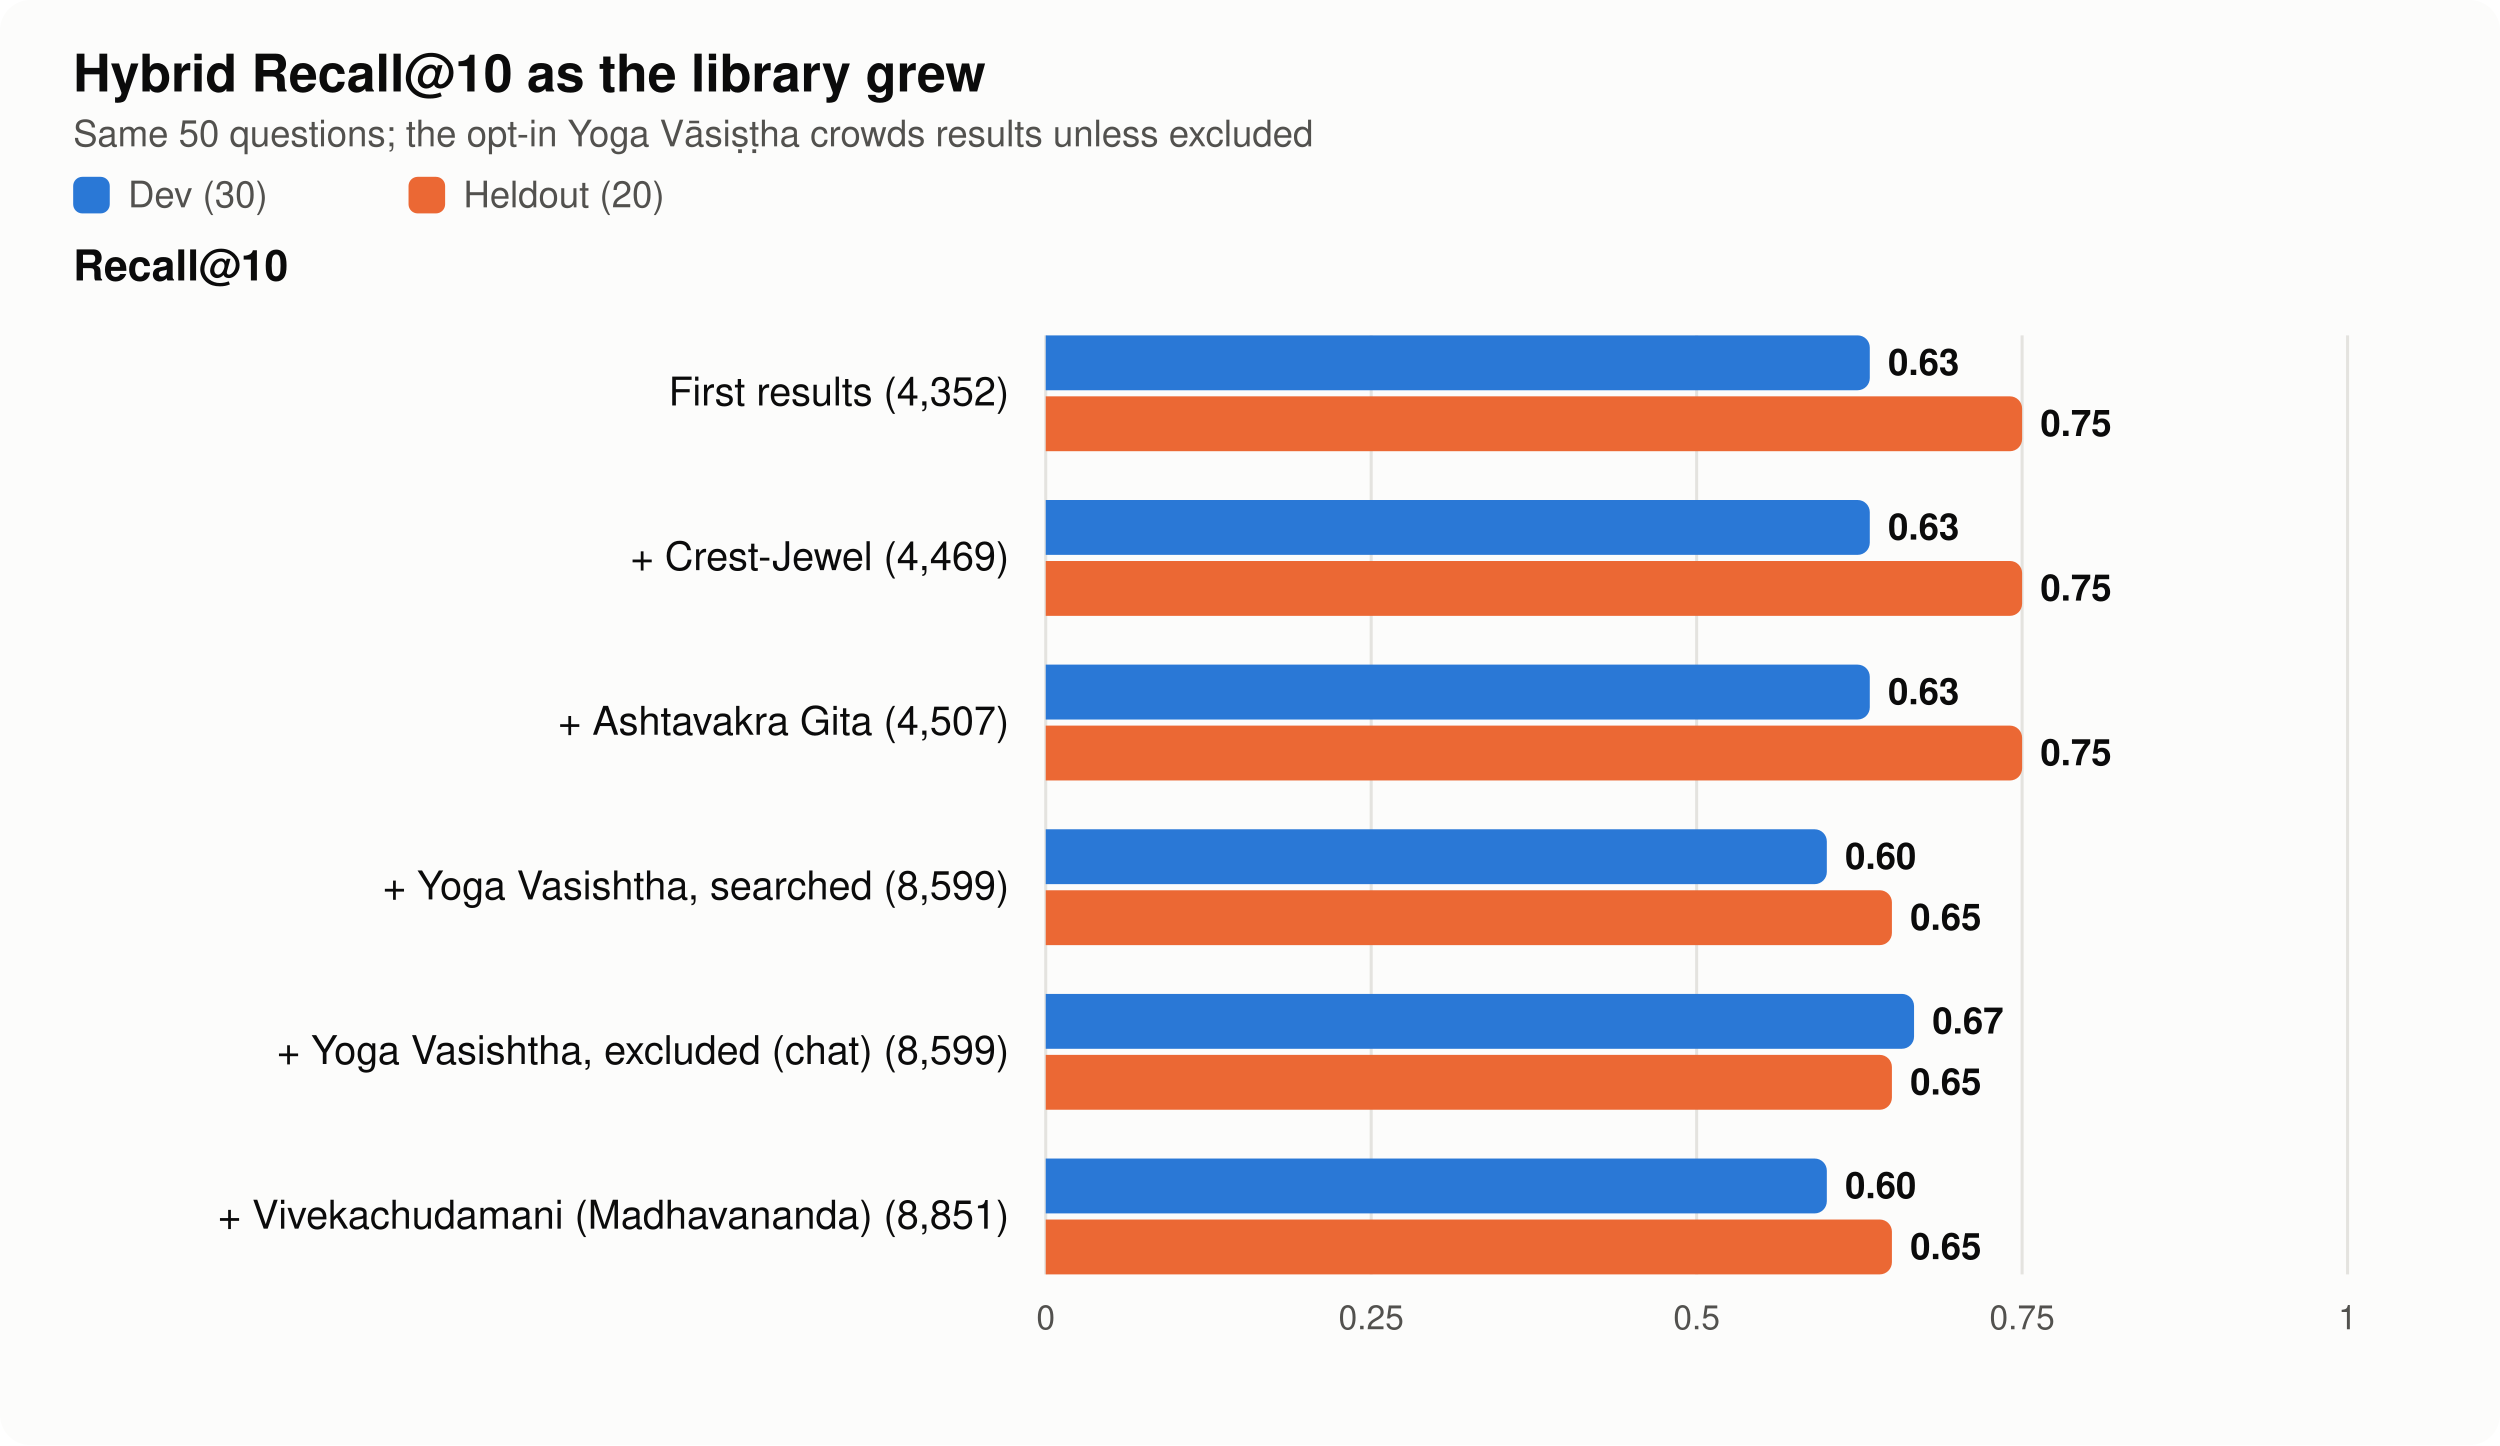
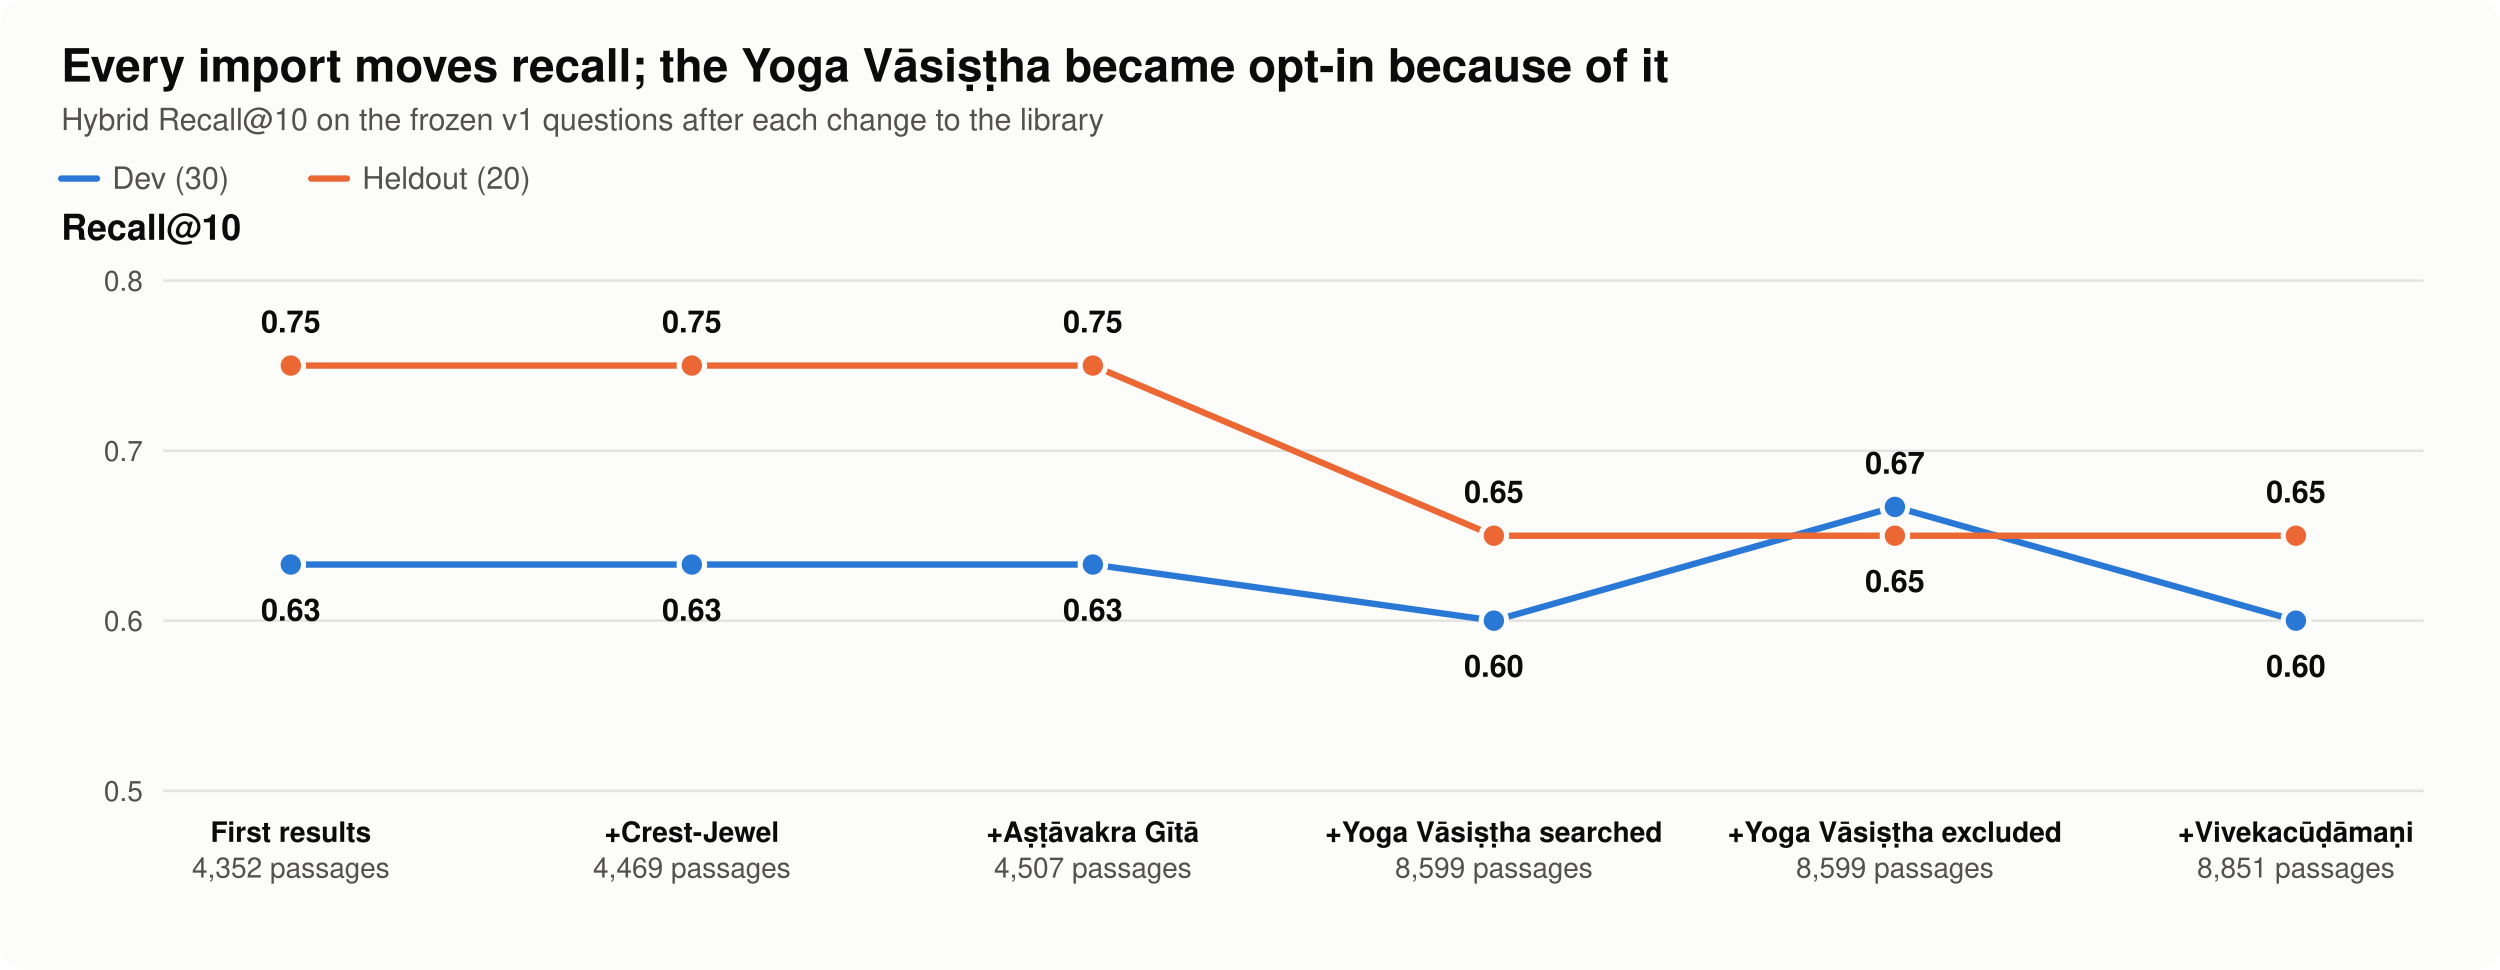
- <svg xmlns="http://www.w3.org/2000/svg" width="820" height="474" viewBox="0 0 820 474" font-family="-apple-system, 'Segoe UI', Helvetica, Arial, sans-serif" role="img" aria-labelledby="t d">
-   <rect width="820" height="474" rx="10" fill="#fcfcfb" />
-   <text x="24" y="30" font-size="17" font-weight="700" fill="#0b0b0b">Hybrid Recall@10 as the library grew</text>
-   <text x="24" y="48" font-size="12" fill="#52514e">Same 50 questions; the opt-in Yoga Vāsiṣṭha crowds results unless excluded</text>
-   <rect x="24" y="58" width="12" height="12" rx="3" fill="#2a78d6" />
-   <text x="42" y="68" font-size="12" fill="#52514e">Dev (30)</text>
-   <rect x="134" y="58" width="12" height="12" rx="3" fill="#eb6834" />
-   <text x="152" y="68" font-size="12" fill="#52514e">Heldout (20)</text>
-   <text x="24" y="92" font-size="14" font-weight="600" fill="#0b0b0b">Recall@10</text>
-   <line x1="343" y1="110" x2="343" y2="418" stroke="#e4e3df" stroke-width="1" />
-   <text x="343" y="436" font-size="11" text-anchor="middle" fill="#52514e">0</text>
-   <line x1="449.75" y1="110" x2="449.75" y2="418" stroke="#e4e3df" stroke-width="1" />
-   <text x="449.75" y="436" font-size="11" text-anchor="middle" fill="#52514e">0.25</text>
-   <line x1="556.5" y1="110" x2="556.5" y2="418" stroke="#e4e3df" stroke-width="1" />
-   <text x="556.5" y="436" font-size="11" text-anchor="middle" fill="#52514e">0.5</text>
-   <line x1="663.25" y1="110" x2="663.25" y2="418" stroke="#e4e3df" stroke-width="1" />
-   <text x="663.25" y="436" font-size="11" text-anchor="middle" fill="#52514e">0.75</text>
-   <line x1="770.0" y1="110" x2="770.0" y2="418" stroke="#e4e3df" stroke-width="1" />
-   <text x="770.0" y="436" font-size="11" text-anchor="middle" fill="#52514e">1</text>
-   <text x="331" y="133.0" font-size="13" text-anchor="end" fill="#0b0b0b">First results (4,352)</text>
-   <path d="M343,110 h266.291 a4,4 0 0 1 4,4 v10 a4,4 0 0 1 -4,4 h-266.291 z" fill="#2a78d6" />
-   <text x="619.291" y="123.0" font-size="12" font-weight="600" fill="#0b0b0b">0.63</text>
-   <path d="M343,130 h316.25 a4,4 0 0 1 4,4 v10 a4,4 0 0 1 -4,4 h-316.25 z" fill="#eb6834" />
-   <text x="669.25" y="143.0" font-size="12" font-weight="600" fill="#0b0b0b">0.75</text>
-   <text x="331" y="187.0" font-size="13" text-anchor="end" fill="#0b0b0b">+ Crest-Jewel (4,469)</text>
-   <path d="M343,164 h266.291 a4,4 0 0 1 4,4 v10 a4,4 0 0 1 -4,4 h-266.291 z" fill="#2a78d6" />
-   <text x="619.291" y="177.0" font-size="12" font-weight="600" fill="#0b0b0b">0.63</text>
-   <path d="M343,184 h316.25 a4,4 0 0 1 4,4 v10 a4,4 0 0 1 -4,4 h-316.25 z" fill="#eb6834" />
-   <text x="669.25" y="197.0" font-size="12" font-weight="600" fill="#0b0b0b">0.75</text>
-   <text x="331" y="241.0" font-size="13" text-anchor="end" fill="#0b0b0b">+ Ashtavakra Gita (4,507)</text>
-   <path d="M343,218 h266.291 a4,4 0 0 1 4,4 v10 a4,4 0 0 1 -4,4 h-266.291 z" fill="#2a78d6" />
-   <text x="619.291" y="231.0" font-size="12" font-weight="600" fill="#0b0b0b">0.63</text>
-   <path d="M343,238 h316.25 a4,4 0 0 1 4,4 v10 a4,4 0 0 1 -4,4 h-316.25 z" fill="#eb6834" />
-   <text x="669.25" y="251.0" font-size="12" font-weight="600" fill="#0b0b0b">0.75</text>
-   <text x="331" y="295.0" font-size="13" text-anchor="end" fill="#0b0b0b">+ Yoga Vasishtha, searched (8,599)</text>
-   <path d="M343,272 h252.2 a4,4 0 0 1 4,4 v10 a4,4 0 0 1 -4,4 h-252.2 z" fill="#2a78d6" />
-   <text x="605.2" y="285.0" font-size="12" font-weight="600" fill="#0b0b0b">0.60</text>
-   <path d="M343,292 h273.55 a4,4 0 0 1 4,4 v10 a4,4 0 0 1 -4,4 h-273.55 z" fill="#eb6834" />
-   <text x="626.55" y="305.0" font-size="12" font-weight="600" fill="#0b0b0b">0.65</text>
-   <text x="331" y="349.0" font-size="13" text-anchor="end" fill="#0b0b0b">+ Yoga Vasishtha, excluded (chat) (8,599)</text>
-   <path d="M343,326 h280.809 a4,4 0 0 1 4,4 v10 a4,4 0 0 1 -4,4 h-280.809 z" fill="#2a78d6" />
-   <text x="633.809" y="339.0" font-size="12" font-weight="600" fill="#0b0b0b">0.67</text>
-   <path d="M343,346 h273.55 a4,4 0 0 1 4,4 v10 a4,4 0 0 1 -4,4 h-273.55 z" fill="#eb6834" />
-   <text x="626.55" y="359.0" font-size="12" font-weight="600" fill="#0b0b0b">0.65</text>
-   <text x="331" y="403.0" font-size="13" text-anchor="end" fill="#0b0b0b">+ Vivekachudamani (Madhavananda) (8,851)</text>
-   <path d="M343,380 h252.2 a4,4 0 0 1 4,4 v10 a4,4 0 0 1 -4,4 h-252.2 z" fill="#2a78d6" />
-   <text x="605.2" y="393.0" font-size="12" font-weight="600" fill="#0b0b0b">0.60</text>
-   <path d="M343,400 h273.55 a4,4 0 0 1 4,4 v10 a4,4 0 0 1 -4,4 h-273.55 z" fill="#eb6834" />
-   <text x="626.55" y="413.0" font-size="12" font-weight="600" fill="#0b0b0b">0.65</text>
+ <svg xmlns="http://www.w3.org/2000/svg" width="980" height="380" viewBox="0 0 980 380" font-family="-apple-system, 'Segoe UI', Helvetica, Arial, sans-serif" role="img" aria-labelledby="t d">
+   <rect width="980" height="380" rx="10" fill="#fcfcfb" />
+   <text x="24.0" y="32.0" font-size="18" font-weight="700" text-anchor="start" fill="#0b0b0b">Every import moves recall; the Yoga Vāsiṣṭha became opt-in because of it</text>
+   <text x="24.0" y="51.0" font-size="12" font-weight="400" text-anchor="start" fill="#52514e">Hybrid Recall@10 on the frozen v1 questions after each change to the library</text>
+   <line x1="24" y1="70" x2="38" y2="70" stroke="#2a78d6" stroke-width="2.5" stroke-linecap="round" />
+   <text x="44.0" y="74.0" font-size="12" font-weight="400" text-anchor="start" fill="#52514e">Dev (30)</text>
+   <line x1="122" y1="70" x2="136" y2="70" stroke="#eb6834" stroke-width="2.5" stroke-linecap="round" />
+   <text x="142.0" y="74.0" font-size="12" font-weight="400" text-anchor="start" fill="#52514e">Heldout (20)</text>
+   <text x="24.0" y="94.0" font-size="14" font-weight="600" text-anchor="start" fill="#0b0b0b">Recall@10</text>
+   <line x1="64.0" y1="310.0" x2="950.0" y2="310.0" stroke="#e4e3df" />
+   <text x="56.0" y="314.0" font-size="11" font-weight="400" text-anchor="end" fill="#52514e">0.5</text>
+   <line x1="64.0" y1="243.3" x2="950.0" y2="243.3" stroke="#e4e3df" />
+   <text x="56.0" y="247.3" font-size="11" font-weight="400" text-anchor="end" fill="#52514e">0.6</text>
+   <line x1="64.0" y1="176.7" x2="950.0" y2="176.7" stroke="#e4e3df" />
+   <text x="56.0" y="180.7" font-size="11" font-weight="400" text-anchor="end" fill="#52514e">0.7</text>
+   <line x1="64.0" y1="110.0" x2="950.0" y2="110.0" stroke="#e4e3df" />
+   <text x="56.0" y="114.0" font-size="11" font-weight="400" text-anchor="end" fill="#52514e">0.8</text>
+   <text x="114.0" y="330.0" font-size="11" font-weight="600" text-anchor="middle" fill="#0b0b0b">First results</text>
+   <text x="114.0" y="344.0" font-size="11" font-weight="400" text-anchor="middle" fill="#52514e">4,352 passages</text>
+   <text x="271.2" y="330.0" font-size="11" font-weight="600" text-anchor="middle" fill="#0b0b0b">+Crest-Jewel</text>
+   <text x="271.2" y="344.0" font-size="11" font-weight="400" text-anchor="middle" fill="#52514e">4,469 passages</text>
+   <text x="428.4" y="330.0" font-size="11" font-weight="600" text-anchor="middle" fill="#0b0b0b">+Aṣṭāvakra Gītā</text>
+   <text x="428.4" y="344.0" font-size="11" font-weight="400" text-anchor="middle" fill="#52514e">4,507 passages</text>
+   <text x="585.6" y="330.0" font-size="11" font-weight="600" text-anchor="middle" fill="#0b0b0b">+Yoga Vāsiṣṭha searched</text>
+   <text x="585.6" y="344.0" font-size="11" font-weight="400" text-anchor="middle" fill="#52514e">8,599 passages</text>
+   <text x="742.8" y="330.0" font-size="11" font-weight="600" text-anchor="middle" fill="#0b0b0b">+Yoga Vāsiṣṭha excluded</text>
+   <text x="742.8" y="344.0" font-size="11" font-weight="400" text-anchor="middle" fill="#52514e">8,599 passages</text>
+   <text x="900.0" y="330.0" font-size="11" font-weight="600" text-anchor="middle" fill="#0b0b0b">+Vivekacūḍāmaṇi</text>
+   <text x="900.0" y="344.0" font-size="11" font-weight="400" text-anchor="middle" fill="#52514e">8,851 passages</text>
+   <polyline points="114.0,221.3 271.2,221.3 428.4,221.3 585.6,243.3 742.8,198.7 900.0,243.3" fill="none" stroke="#2a78d6" stroke-width="2.5" stroke-linejoin="round" stroke-linecap="round" />
+   <polyline points="114.0,143.3 271.2,143.3 428.4,143.3 585.6,210.0 742.8,210.0 900.0,210.0" fill="none" stroke="#eb6834" stroke-width="2.5" stroke-linejoin="round" stroke-linecap="round" />
+   <circle cx="114.0" cy="221.3" r="5" fill="#2a78d6" stroke="#fcfcfb" stroke-width="2" />
+   <text x="114.0" y="243.3" font-size="12" font-weight="600" text-anchor="middle" fill="#0b0b0b">0.63</text>
+   <circle cx="271.2" cy="221.3" r="5" fill="#2a78d6" stroke="#fcfcfb" stroke-width="2" />
+   <text x="271.2" y="243.3" font-size="12" font-weight="600" text-anchor="middle" fill="#0b0b0b">0.63</text>
+   <circle cx="428.4" cy="221.3" r="5" fill="#2a78d6" stroke="#fcfcfb" stroke-width="2" />
+   <text x="428.4" y="243.3" font-size="12" font-weight="600" text-anchor="middle" fill="#0b0b0b">0.63</text>
+   <circle cx="585.6" cy="243.3" r="5" fill="#2a78d6" stroke="#fcfcfb" stroke-width="2" />
+   <text x="585.6" y="265.3" font-size="12" font-weight="600" text-anchor="middle" fill="#0b0b0b">0.60</text>
+   <circle cx="742.8" cy="198.7" r="5" fill="#2a78d6" stroke="#fcfcfb" stroke-width="2" />
+   <text x="742.8" y="185.7" font-size="12" font-weight="600" text-anchor="middle" fill="#0b0b0b">0.67</text>
+   <circle cx="900.0" cy="243.3" r="5" fill="#2a78d6" stroke="#fcfcfb" stroke-width="2" />
+   <text x="900.0" y="265.3" font-size="12" font-weight="600" text-anchor="middle" fill="#0b0b0b">0.60</text>
+   <circle cx="114.0" cy="143.3" r="5" fill="#eb6834" stroke="#fcfcfb" stroke-width="2" />
+   <text x="114.0" y="130.3" font-size="12" font-weight="600" text-anchor="middle" fill="#0b0b0b">0.75</text>
+   <circle cx="271.2" cy="143.3" r="5" fill="#eb6834" stroke="#fcfcfb" stroke-width="2" />
+   <text x="271.2" y="130.3" font-size="12" font-weight="600" text-anchor="middle" fill="#0b0b0b">0.75</text>
+   <circle cx="428.4" cy="143.3" r="5" fill="#eb6834" stroke="#fcfcfb" stroke-width="2" />
+   <text x="428.4" y="130.3" font-size="12" font-weight="600" text-anchor="middle" fill="#0b0b0b">0.75</text>
+   <circle cx="585.6" cy="210.0" r="5" fill="#eb6834" stroke="#fcfcfb" stroke-width="2" />
+   <text x="585.6" y="197.0" font-size="12" font-weight="600" text-anchor="middle" fill="#0b0b0b">0.65</text>
+   <circle cx="742.8" cy="210.0" r="5" fill="#eb6834" stroke="#fcfcfb" stroke-width="2" />
+   <text x="742.8" y="232.0" font-size="12" font-weight="600" text-anchor="middle" fill="#0b0b0b">0.65</text>
+   <circle cx="900.0" cy="210.0" r="5" fill="#eb6834" stroke="#fcfcfb" stroke-width="2" />
+   <text x="900.0" y="197.0" font-size="12" font-weight="600" text-anchor="middle" fill="#0b0b0b">0.65</text>
</svg>
